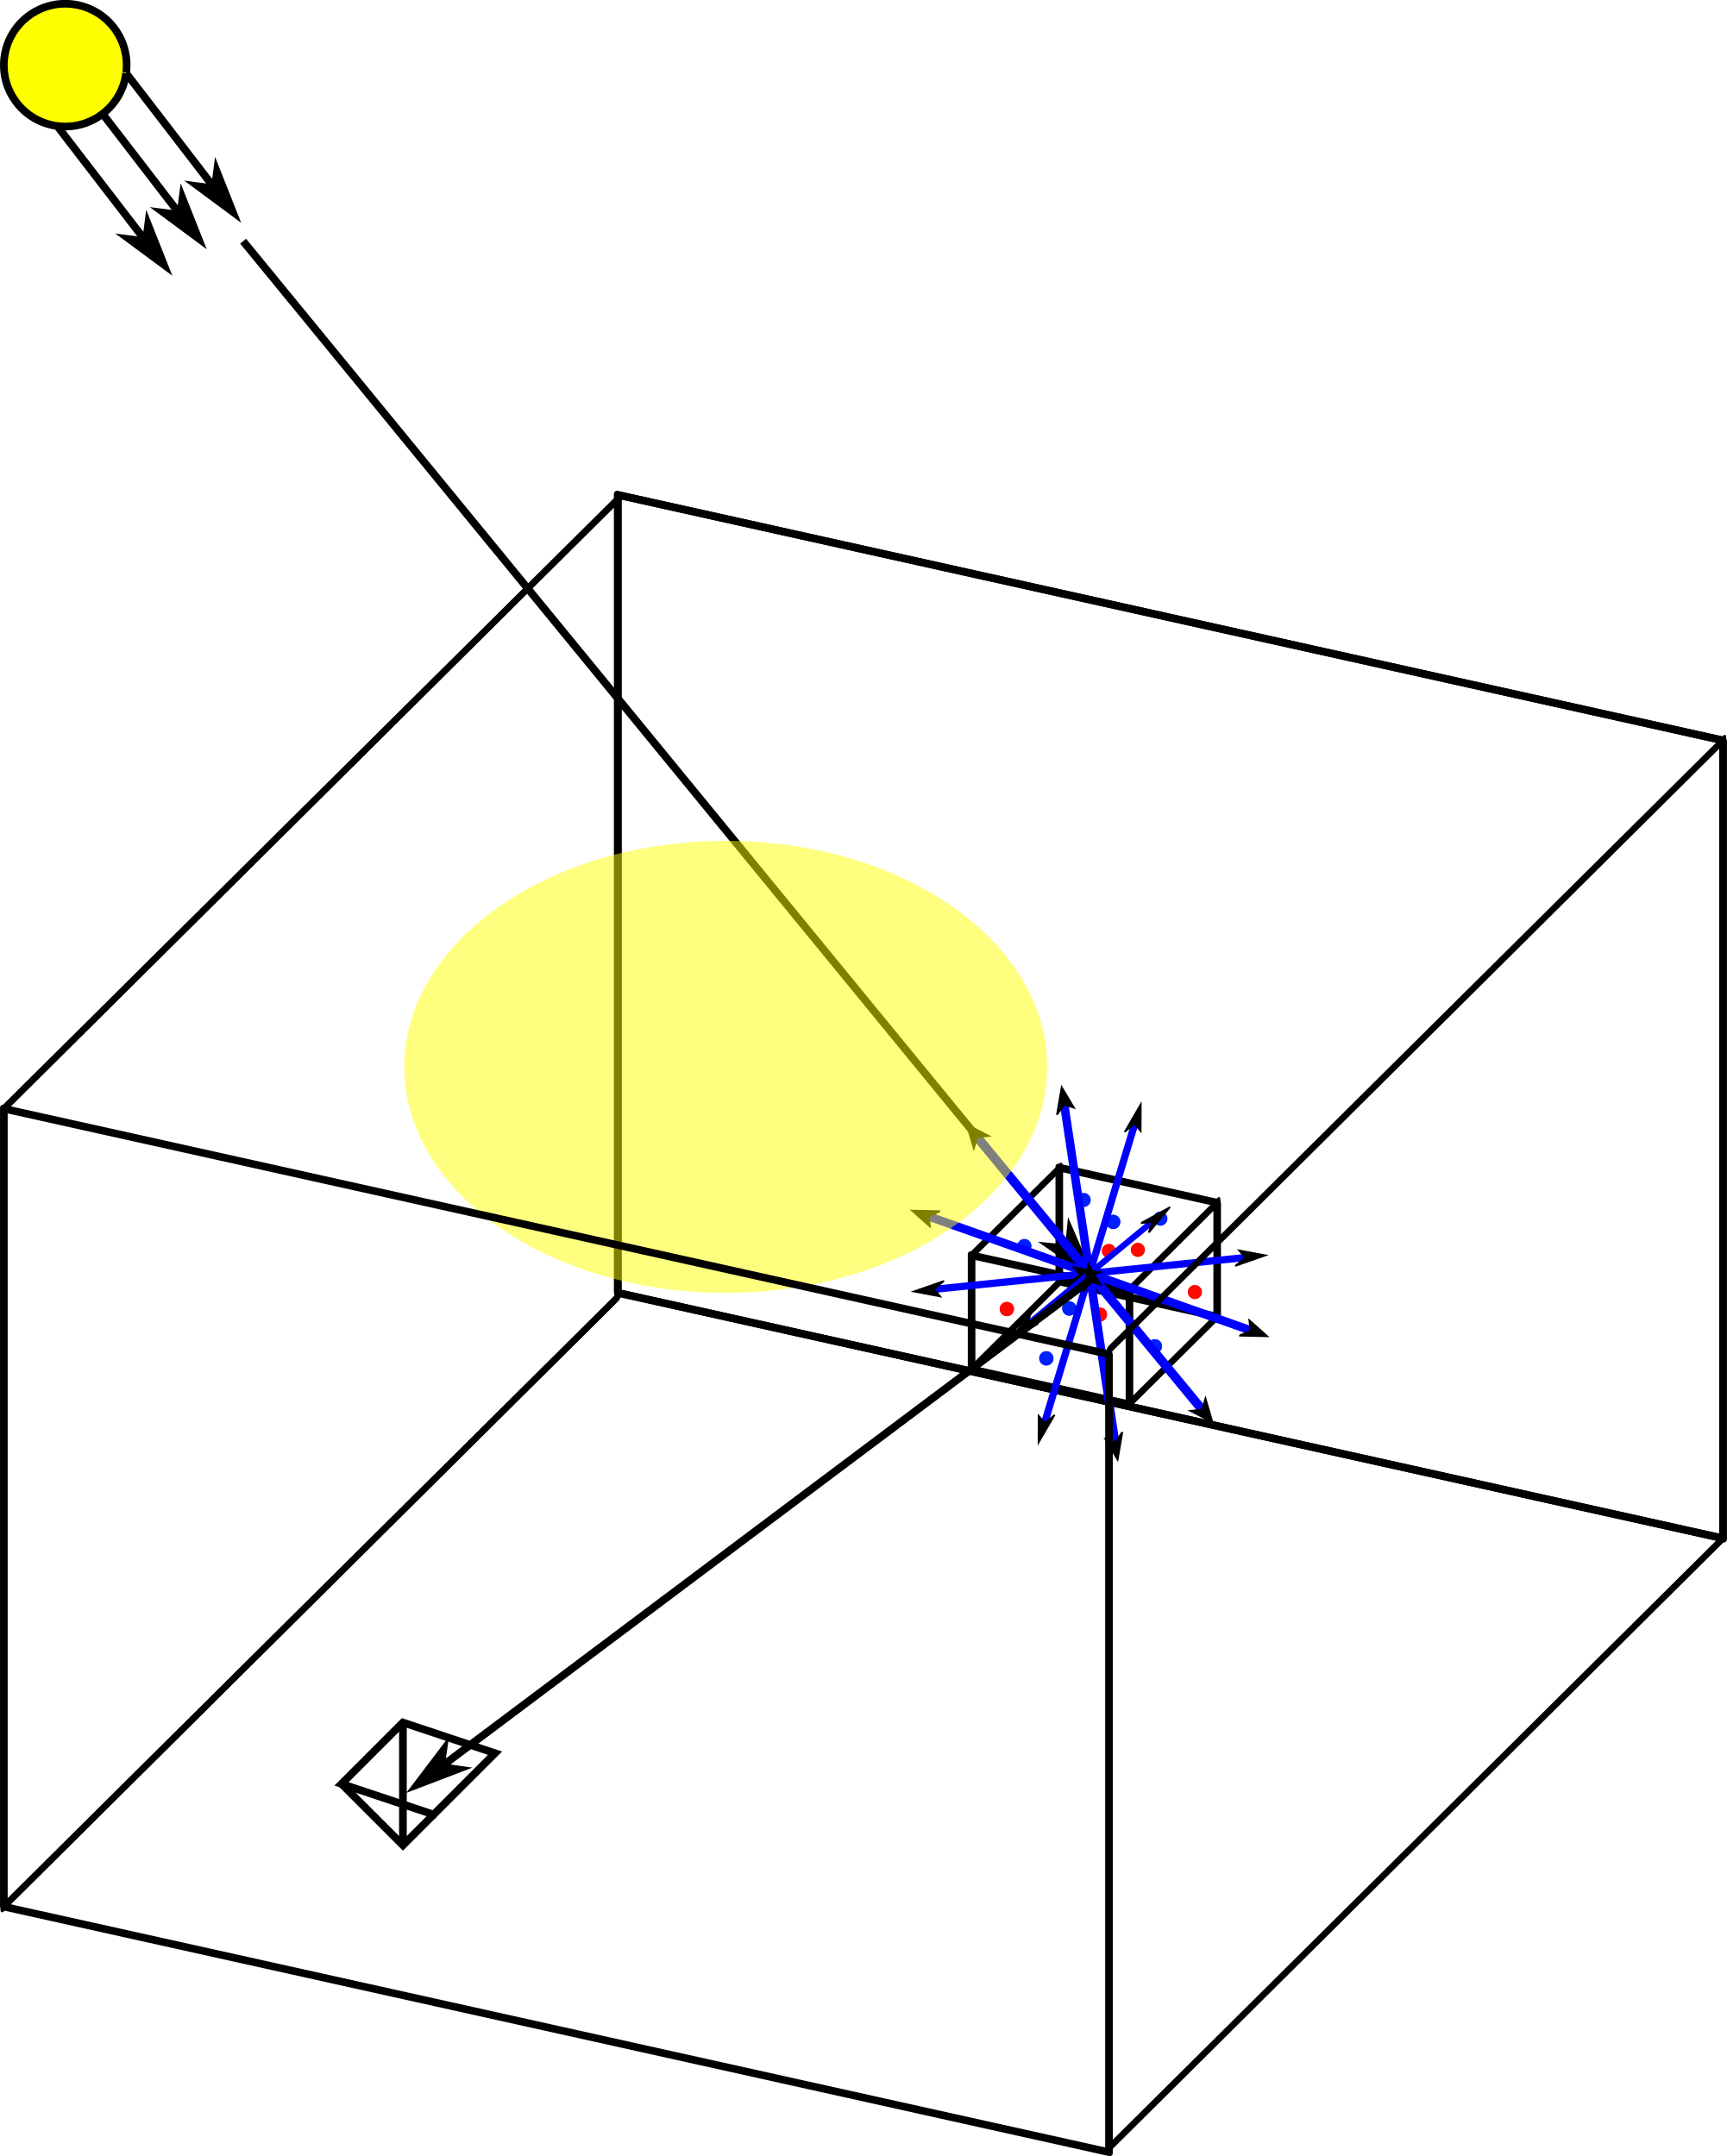
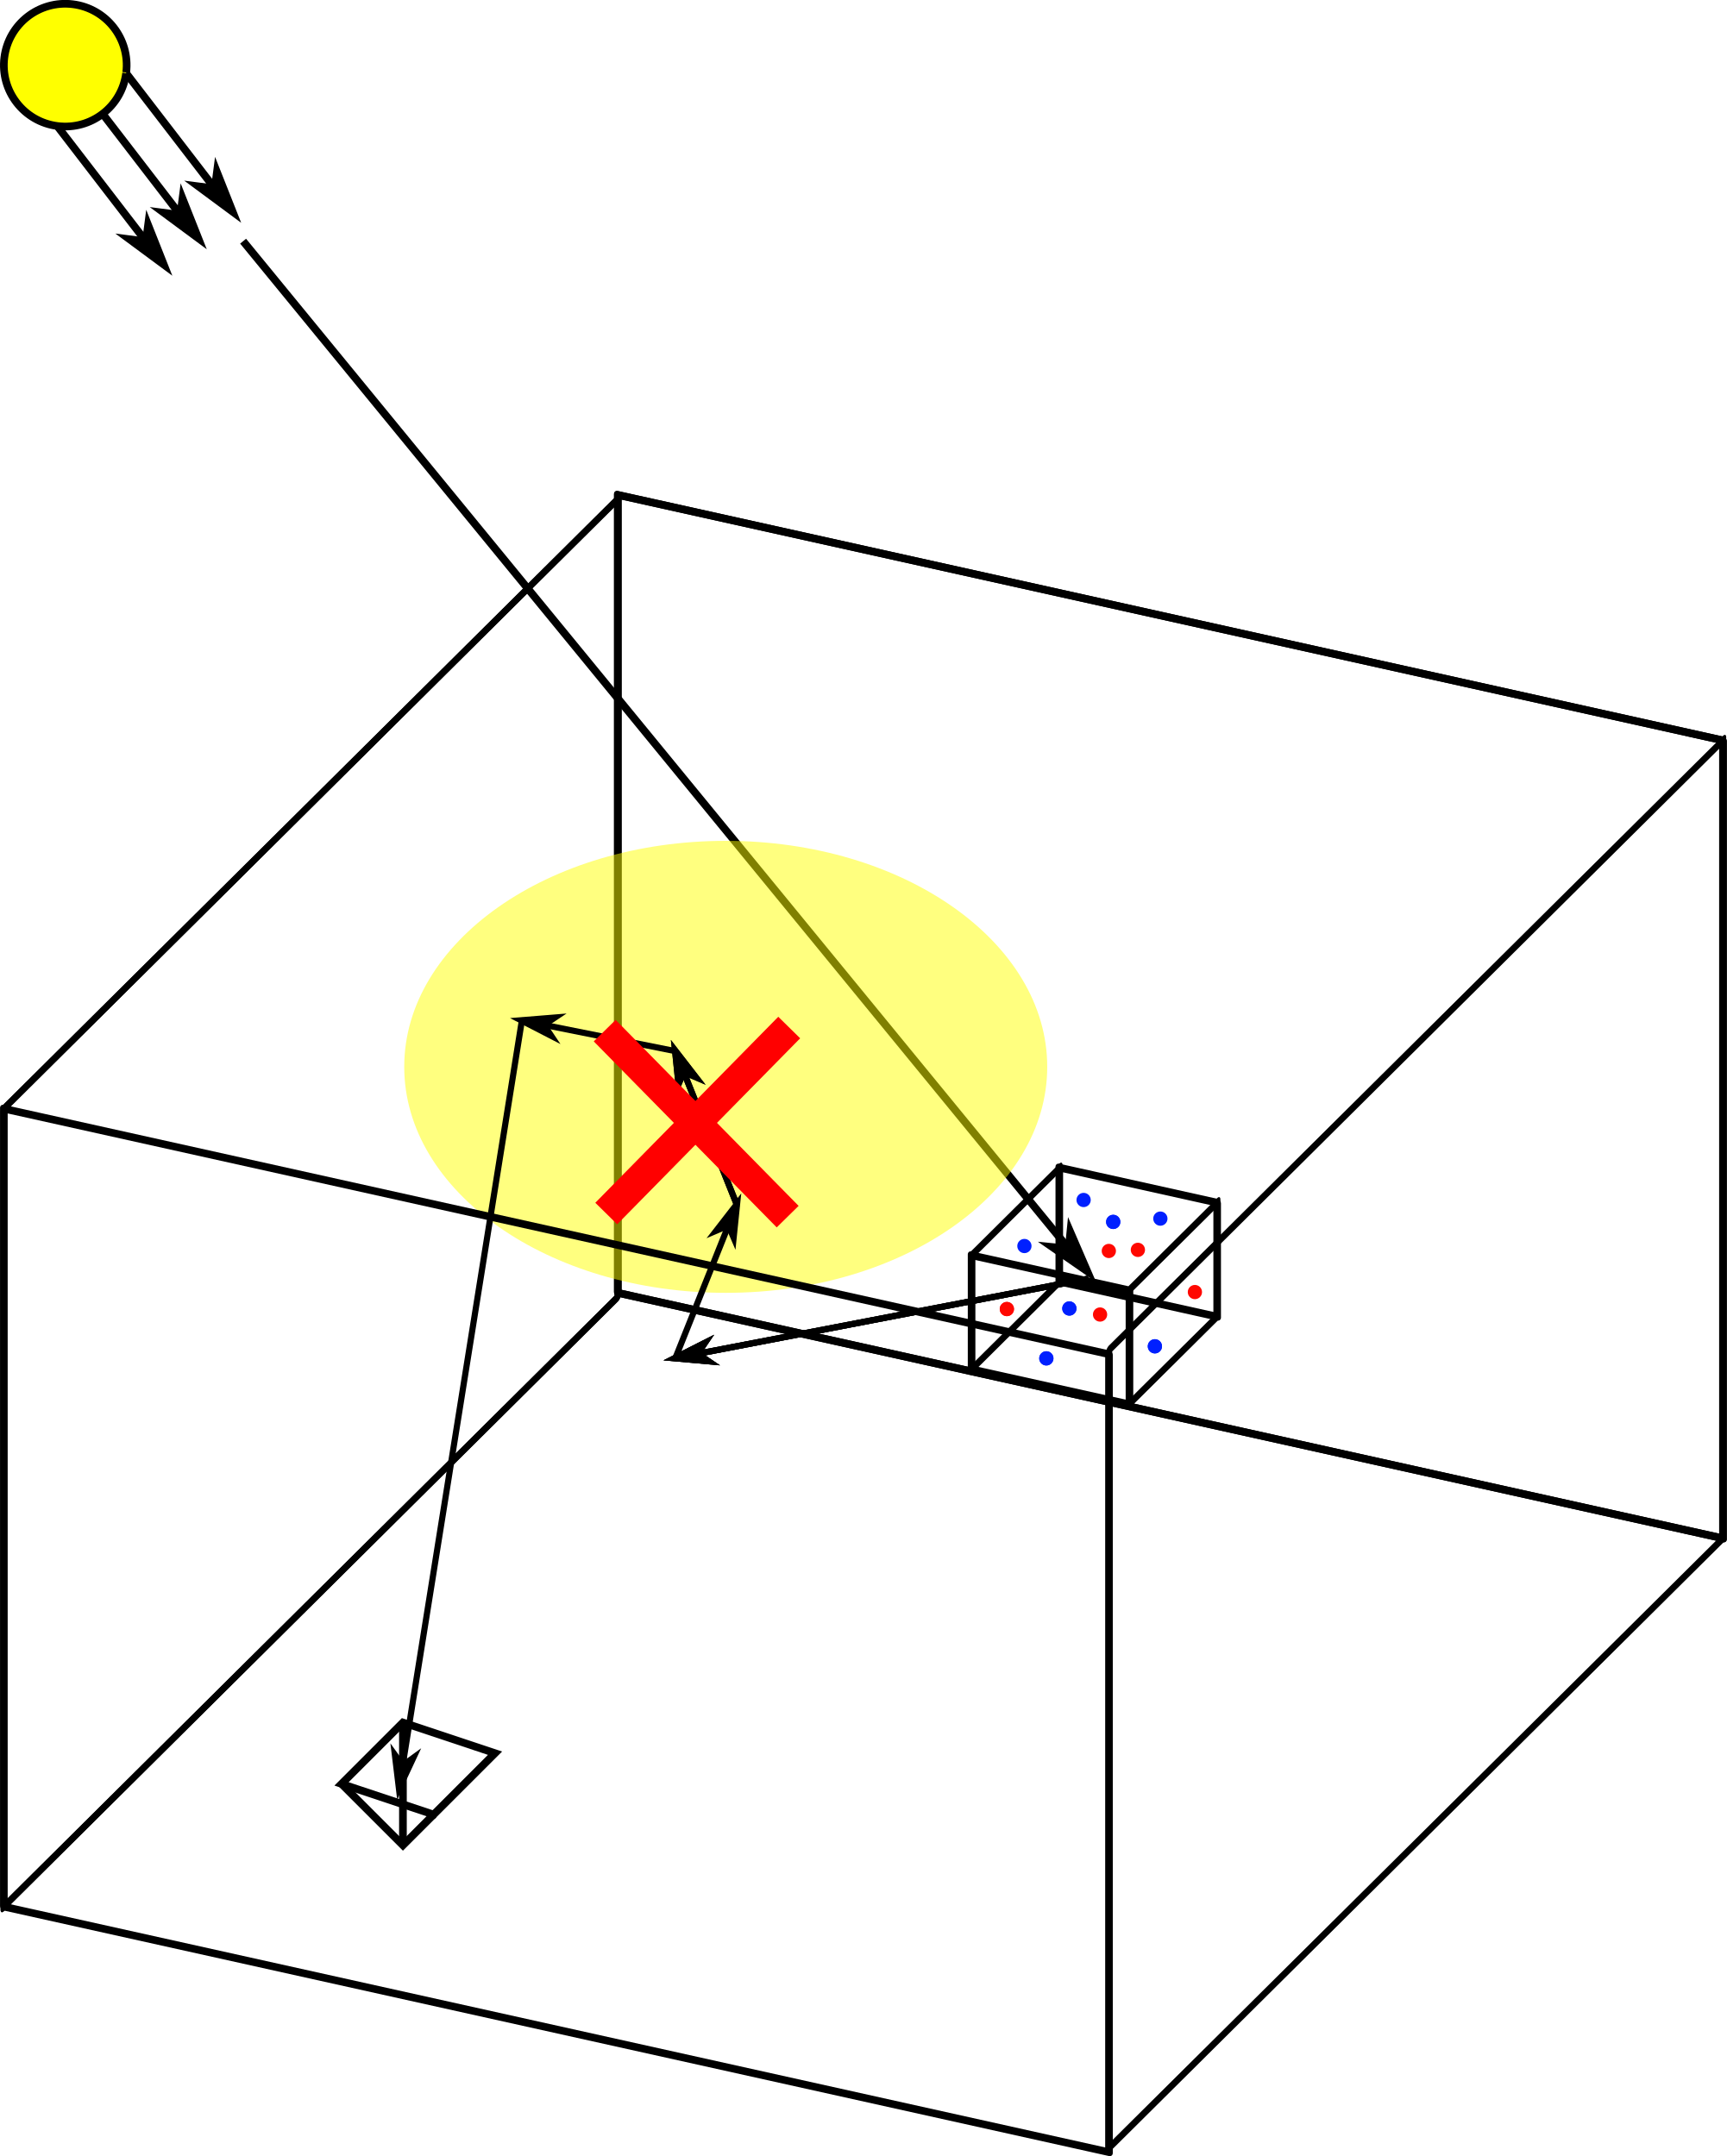
<svg xmlns="http://www.w3.org/2000/svg" xmlns:xlink="http://www.w3.org/1999/xlink" width="562.502" height="702.502" id="svg2" version="1.1">
  <defs id="defs4">
    <marker orient="auto" refY="0" refX="0" id="Arrow1Send" style="overflow:visible">
      <path id="path4273" d="M 0,0 5,-5 -12.5,0 5,5 0,0 z" style="fill-rule:evenodd;stroke:#000000;stroke-width:1pt;marker-start:none" transform="matrix(-0.2,0,0,-0.2,-1.2,0)" />
    </marker>
    <marker orient="auto" refY="0" refX="0" id="Arrow1Sstart" style="overflow:visible">
      <path id="path4270" d="M 0,0 5,-5 -12.5,0 5,5 0,0 z" style="fill-rule:evenodd;stroke:#000000;stroke-width:1pt;marker-start:none" transform="matrix(0.2,0,0,0.2,1.2,0)" />
    </marker>
    <linearGradient id="linearGradient3885">
      <stop id="stop3887" offset="0" style="stop-color:#3234e7;stop-opacity:0.554;" />
      <stop id="stop3889" offset="1" style="stop-color:#fbfaff;stop-opacity:1;" />
    </linearGradient>
    <linearGradient id="linearGradient5178">
      <stop style="stop-color:#ffffff;stop-opacity:1;" offset="0" id="stop5180" />
      <stop style="stop-color:#ffffff;stop-opacity:0;" offset="1" id="stop5182" />
    </linearGradient>
    <marker orient="auto" refY="0" refX="0" id="Arrow1Mend" style="overflow:visible">
      <path id="path3782" d="M 0,0 5,-5 -12.5,0 5,5 0,0 z" style="fill-rule:evenodd;stroke:#000000;stroke-width:1pt;marker-start:none" transform="matrix(-0.4,0,0,-0.4,-4,0)" />
    </marker>
    <marker orient="auto" refY="0" refX="0" id="Arrow1Mend-6" style="overflow:visible">
      <path id="path3782-5" d="M 0,0 5,-5 -12.5,0 5,5 0,0 z" style="fill-rule:evenodd;stroke:#000000;stroke-width:1pt;marker-start:none" transform="matrix(-0.4,0,0,-0.4,-4,0)" />
    </marker>
    <marker orient="auto" refY="0" refX="0" id="Arrow1Mend-8" style="overflow:visible">
      <path id="path3782-59" d="M 0,0 5,-5 -12.5,0 5,5 0,0 z" style="fill-rule:evenodd;stroke:#000000;stroke-width:1pt;marker-start:none" transform="matrix(-0.4,0,0,-0.4,-4,0)" />
    </marker>
    <linearGradient xlink:href="#linearGradient3885" id="linearGradient3883" x1="273.669" y1="462.492" x2="273.669" y2="202.492" gradientUnits="userSpaceOnUse" />
    <marker orient="auto" refY="0" refX="0" id="Arrow1Mend-1" style="overflow:visible">
      <path id="path3782-7" d="M 0,0 5,-5 -12.5,0 5,5 0,0 z" style="fill-rule:evenodd;stroke:#000000;stroke-width:1pt;marker-start:none" transform="matrix(-0.4,0,0,-0.4,-4,0)" />
    </marker>
    <marker orient="auto" refY="0" refX="0" id="marker3093" style="overflow:visible">
      <path id="path3095" d="M 0,0 5,-5 -12.5,0 5,5 0,0 z" style="fill-rule:evenodd;stroke:#000000;stroke-width:1pt;marker-start:none" transform="matrix(-0.4,0,0,-0.4,-4,0)" />
    </marker>
    <marker orient="auto" refY="0" refX="0" id="marker3097" style="overflow:visible">
      <path id="path3099" d="M 0,0 5,-5 -12.5,0 5,5 0,0 z" style="fill-rule:evenodd;stroke:#000000;stroke-width:1pt;marker-start:none" transform="matrix(-0.4,0,0,-0.4,-4,0)" />
    </marker>
  </defs>
  <g id="layer9" transform="translate(-4.747846,325.5043)" style="display:inline">
    <g style="display:inline" id="g3994" transform="translate(886,235.248)">
      <rect transform="matrix(0.9761871,0.2169305,0,1,0,0)" y="-248.389" x="-696.588" height="260" width="368.782" id="rect3044" style="fill:none;stroke:#000000;stroke-width:2.53;stroke-linecap:round;stroke-linejoin:round;stroke-miterlimit:4;stroke-opacity:1;stroke-dasharray:none;stroke-dashoffset:0;display:inline" />
      <rect style="fill:none;stroke:#000000;stroke-width:2.968;stroke-linecap:round;stroke-linejoin:round;stroke-miterlimit:4;stroke-opacity:1;stroke-dasharray:none;stroke-dashoffset:0;display:inline" id="rect3052" width="281.89" height="260" x="-1240.317" y="-1073.563" transform="matrix(0.7094961,-0.7047093,0,1,0,0)" />
    </g>
    <g style="display:inline" transform="translate(886,235.248)" id="g6572">
      <rect style="fill:none;stroke:#000000;stroke-width:2.53;stroke-linecap:round;stroke-linejoin:round;stroke-miterlimit:4;stroke-opacity:1;stroke-dasharray:none;stroke-dashoffset:0;display:inline" id="rect6574" width="368.782" height="260" x="-696.588" y="-248.389" transform="matrix(0.9761871,0.2169305,0,1,0,0)" />
      <rect transform="matrix(0.7094961,-0.7047093,0,1,0,0)" y="-1073.563" x="-1240.317" height="260" width="281.89" id="rect6576" style="fill:none;stroke:#000000;stroke-width:2.968;stroke-linecap:round;stroke-linejoin:round;stroke-miterlimit:4;stroke-opacity:1;stroke-dasharray:none;stroke-dashoffset:0;display:inline" />
    </g>
  </g>
  <g id="layer10" transform="translate(-4.747846,325.5043)" style="display:inline">
    <g style="display:inline" id="g4032" transform="translate(2001.237,734.4408)">
      <g style="stroke-width:17.5;stroke-miterlimit:4;stroke-dasharray:none" id="g3994-4" transform="matrix(0.1428572,0,0,0.1428572,-1554.286,-622.4285)">
        <rect style="fill:none;stroke:#000000;stroke-width:17.712;stroke-linecap:round;stroke-linejoin:round;stroke-miterlimit:4;stroke-opacity:1;stroke-dasharray:none;stroke-dashoffset:0;display:inline" id="rect3044-0" width="368.782" height="260" x="-696.588" y="-248.389" transform="matrix(0.9761871,0.2169305,0,1,0,0)" />
        <rect transform="matrix(0.7094961,-0.7047093,0,1,0,0)" y="-1073.563" x="-1240.317" height="260" width="281.89" id="rect3052-9" style="fill:none;stroke:#000000;stroke-width:20.776;stroke-linecap:round;stroke-linejoin:round;stroke-miterlimit:4;stroke-opacity:1;stroke-dasharray:none;stroke-dashoffset:0;display:inline" />
      </g>
      <rect style="fill:none;stroke:#000000;stroke-width:2.53;stroke-linecap:round;stroke-linejoin:round;stroke-miterlimit:4;stroke-opacity:1;stroke-dasharray:none;stroke-dashoffset:0;display:inline" id="rect3046-4" width="52.683" height="37.143" x="-1720.982" y="-277.595" transform="matrix(0.9761871,0.2169305,0,1,0,0)" />
      <rect transform="matrix(0.7094961,-0.7047093,0,1,0,0)" y="-2257.277" x="-2295.392" height="37.143" width="40.27" id="rect3054-8" style="fill:none;stroke:#000000;stroke-width:2.968;stroke-linecap:round;stroke-linejoin:round;stroke-miterlimit:4;stroke-opacity:1;stroke-dasharray:none;stroke-dashoffset:0;display:inline" />
    </g>
    <flowRoot xml:space="preserve" id="flowRoot6374" style="font-size:28px;font-style:normal;font-variant:normal;font-weight:normal;font-stretch:normal;line-height:125%;letter-spacing:0px;word-spacing:0px;fill:#000000;fill-opacity:1;stroke:none;display:inline;font-family:Calibri;-inkscape-font-specification:Calibri" transform="translate(-23.2812,-233.379)">
      <flowRegion id="flowRegion6376">
        <rect id="rect6378" width="99.996" height="70.765" x="449.286" y="312.362" style="font-size:28px" />
      </flowRegion>
      <flowPara id="flowPara6380">voxel k</flowPara>
    </flowRoot>
  </g>
-   <g id="layer3">
+   <g id="layer3" style="display:inline">
    <path style="fill:#0020ff;fill-opacity:1;stroke:none" id="path4132" d="m 305.893,481.074 a 2.321,2.321 0 1 1 -4.643,0 2.321,2.321 0 1 1 4.643,0 z" transform="translate(49.41145,-90.07625)" />
    <path style="fill:#0020ff;fill-opacity:1;stroke:none" id="path4134" d="m 305.893,481.074 a 2.321,2.321 0 1 1 -4.643,0 2.321,2.321 0 1 1 4.643,0 z" transform="translate(59.05431,-82.9334)" />
    <path transform="translate(59.05431,-82.9334)" d="m 305.893,481.074 a 2.321,2.321 0 1 1 -4.643,0 2.321,2.321 0 1 1 4.643,0 z" id="path4106" style="fill:#0020ff;fill-opacity:1;stroke:none" />
    <path transform="translate(74.41145,-84.00482)" d="m 305.893,481.074 a 2.321,2.321 0 1 1 -4.643,0 2.321,2.321 0 1 1 4.643,0 z" id="path4108" style="fill:#0020ff;fill-opacity:1;stroke:none" />
    <path style="fill:#0020ff;fill-opacity:1;stroke:none" id="path4122" d="m 305.893,481.074 a 2.321,2.321 0 1 1 -4.643,0 2.321,2.321 0 1 1 4.643,0 z" transform="translate(30.12574,-75.07625)" />
    <path style="fill:#ff0800;fill-opacity:1;stroke:none" id="path4124" d="m 305.893,481.074 a 2.321,2.321 0 1 1 -4.643,0 2.321,2.321 0 1 1 4.643,0 z" transform="translate(54.7686,-52.75482)" />
    <path style="fill:#ff0800;fill-opacity:1;stroke:none" id="path4126" d="m 305.893,481.074 a 2.321,2.321 0 1 1 -4.643,0 2.321,2.321 0 1 1 4.643,0 z" transform="translate(57.62574,-73.46911)" />
    <path transform="translate(67.09002,-73.82625)" d="m 305.893,481.074 a 2.321,2.321 0 1 1 -4.643,0 2.321,2.321 0 1 1 4.643,0 z" id="path4136" style="fill:#ff0800;fill-opacity:1;stroke:none" />
    <path style="fill:#ff0800;fill-opacity:1;stroke:none" id="path4128" d="m 305.893,481.074 a 2.321,2.321 0 1 1 -4.643,0 2.321,2.321 0 1 1 4.643,0 z" transform="translate(85.66145,-60.07625)" />
    <path style="fill:#ff0800;fill-opacity:1;stroke:none" id="path4130" d="m 305.893,481.074 a 2.321,2.321 0 1 1 -4.643,0 2.321,2.321 0 1 1 4.643,0 z" transform="translate(24.41145,-54.54054)" />
    <path transform="translate(24.41145,-54.54054)" d="m 305.893,481.074 a 2.321,2.321 0 1 1 -4.643,0 2.321,2.321 0 1 1 4.643,0 z" id="path4118" style="fill:#ff0800;fill-opacity:1;stroke:none" />
    <path transform="translate(44.7686,-54.71911)" d="m 305.893,481.074 a 2.321,2.321 0 1 1 -4.643,0 2.321,2.321 0 1 1 4.643,0 z" id="path4120" style="fill:#0020ff;fill-opacity:1;stroke:none" />
    <path style="fill:#0020ff;fill-opacity:1;stroke:none" id="path4114" d="m 305.893,481.074 a 2.321,2.321 0 1 1 -4.643,0 2.321,2.321 0 1 1 4.643,0 z" transform="translate(44.7686,-54.71911)" />
    <path style="fill:#0020ff;fill-opacity:1;stroke:none" id="path4116" d="m 305.893,481.074 a 2.321,2.321 0 1 1 -4.643,0 2.321,2.321 0 1 1 4.643,0 z" transform="translate(37.2686,-38.46911)" />
    <path transform="translate(37.2686,-38.46911)" d="m 305.893,481.074 a 2.321,2.321 0 1 1 -4.643,0 2.321,2.321 0 1 1 4.643,0 z" id="path4110" style="fill:#0020ff;fill-opacity:1;stroke:none" />
    <path transform="translate(72.62574,-42.39768)" d="m 305.893,481.074 a 2.321,2.321 0 1 1 -4.643,0 2.321,2.321 0 1 1 4.643,0 z" id="path4112" style="fill:#0020ff;fill-opacity:1;stroke:none" />
    <path style="fill:#0020ff;fill-opacity:1;stroke:none" id="path4104" d="m 305.893,481.074 a 2.321,2.321 0 1 1 -4.643,0 2.321,2.321 0 1 1 4.643,0 z" transform="translate(72.62574,-42.39768)" />
  </g>
  <g id="layer11" style="display:inline" transform="translate(-4.747846,325.5043)">
    <path style="fill:none;stroke:#000000;stroke-width:2.5;stroke-linecap:butt;stroke-linejoin:miter;stroke-miterlimit:4;stroke-opacity:1;stroke-dasharray:none;marker-end:url(#marker3097);display:inline" d="M 83.939,-246.922 358.7,88.448" id="path4043" />
  </g>
-   <g id="layer13" style="display:inline" transform="translate(-4.747846,325.5043)">
+   <g id="layer13" style="display:none" transform="translate(-4.747846,325.5043)">
    <g id="g4909" transform="matrix(1.272851,1.542676,-2.314014,1.909277,930.2336,2004.141)">
      <path id="path4241" d="m -890,-259.5 -30,0 25,-10" style="fill:none;stroke:#0000ff;stroke-width:1px;stroke-linecap:butt;stroke-linejoin:miter;stroke-opacity:1;marker-start:url(#Arrow1Sstart);marker-end:url(#Arrow1Send)" />
      <path id="path4243" d="m -905,-274.5 -15,15 0,-10" style="fill:none;stroke:#0000ff;stroke-width:1px;stroke-linecap:butt;stroke-linejoin:miter;stroke-opacity:1;marker-start:url(#Arrow1Sstart);marker-end:url(#Arrow1Send)" />
      <path id="path4245" d="m -935,-274.5 15,15 -25,-10" style="fill:none;stroke:#0000ff;stroke-width:1px;stroke-linecap:butt;stroke-linejoin:miter;stroke-opacity:1;marker-start:url(#Arrow1Sstart);marker-end:url(#Arrow1Send)" />
      <path id="path4247" d="m -950,-259.5 30,0 -25,10" style="fill:none;stroke:#0000ff;stroke-width:1px;stroke-linecap:butt;stroke-linejoin:miter;stroke-opacity:1;marker-start:url(#Arrow1Sstart);marker-end:url(#Arrow1Send)" />
      <path id="path4249" d="m -920,-259.5 -15,15" style="fill:none;stroke:#0000ff;stroke-width:1px;stroke-linecap:butt;stroke-linejoin:miter;stroke-opacity:1;marker-start:url(#Arrow1Sstart);marker-end:url(#Arrow1Send)" />
      <path id="path4251" d="m -920,-249.5 0,-10 15,15" style="fill:none;stroke:#0000ff;stroke-width:1px;stroke-linecap:butt;stroke-linejoin:miter;stroke-opacity:1;marker-start:url(#Arrow1Sstart);marker-end:url(#Arrow1Send)" />
      <path id="path4253" d="m -920,-259.5 25,10" style="fill:none;stroke:#0000ff;stroke-width:1px;stroke-linecap:butt;stroke-linejoin:miter;stroke-opacity:1;marker-start:url(#Arrow1Sstart);marker-end:url(#Arrow1Send)" />
    </g>
  </g>
-   <g id="layer14" transform="translate(-4.747846,325.5043)" style="display:inline">
+   <g id="layer14" transform="translate(-4.747846,325.5043)" style="display:none">
    <path style="fill:none;stroke:#000000;stroke-width:2.5;stroke-linecap:butt;stroke-linejoin:miter;stroke-miterlimit:4;stroke-opacity:1;stroke-dasharray:none;marker-end:url(#marker3097);display:inline" d="m 361,90.748 -220,165" id="path4919" />
  </g>
  <g id="layer8" transform="translate(-4.747846,325.5043)" style="display:inline">
    <path style="opacity:0.5;fill:#ffff00;stroke:none;display:inline" id="path3991" d="m -660,-259.5 a 100,60 0 1 1 -3e-5,0" transform="matrix(1.047261,0,0,1.227284,932.3443,266.9542)" />
    <flowRoot xml:space="preserve" id="flowRoot6374-8" style="font-size:28px;font-style:normal;font-variant:normal;font-weight:normal;font-stretch:normal;line-height:125%;letter-spacing:0px;word-spacing:0px;fill:#000000;fill-opacity:1;stroke:none;display:inline;font-family:Calibri;-inkscape-font-specification:Calibri" transform="translate(-165.7912,-377.8361)">
      <flowRegion id="flowRegion6376-2">
        <rect id="rect6378-4" width="99.996" height="70.765" x="449.286" y="312.362" style="font-size:28px" />
      </flowRegion>
      <flowPara id="flowPara6380-5">aerosols</flowPara>
    </flowRoot>
  </g>
  <g id="layer15" transform="translate(-4.747846,325.5043)" style="display:none">
    <path transform="matrix(1.555072,0,0,1.5,-83.86939,-324.1968)" style="fill:none;stroke:#000000;stroke-width:1.31;stroke-miterlimit:4;stroke-opacity:1;stroke-dasharray:none;stroke-dashoffset:0;display:inline" id="path3034" d="m 267.283,305.871 a 48.019,40 0 0 1 0.317,-70.622" />
    <flowRoot xml:space="preserve" id="flowRoot6339-2-42-1-7" style="font-size:28px;font-style:normal;font-variant:normal;font-weight:normal;font-stretch:normal;line-height:125%;letter-spacing:0px;word-spacing:0px;fill:#000000;fill-opacity:1;stroke:none;display:inline;font-family:Calibri;-inkscape-font-specification:Calibri" transform="translate(-155.2811,-448.9747)">
      <flowRegion id="flowRegion6341-6-5-7-9">
        <rect id="rect6343-6-3-3-9" width="159.996" height="60.751" x="299.286" y="475.219" style="font-size:28px" />
      </flowRegion>
      <flowPara id="flowPara6345-9-0-6-3">scatter angle</flowPara>
    </flowRoot>
  </g>
-   <g id="layer18" style="display:none" transform="translate(-4.747846,206.0043)">
+   <g id="layer18" style="display:inline" transform="translate(-4.747846,206.0043)">
    <path id="path6333" d="M 359.311,210.625 224.748,236.498" style="fill:none;stroke:#000000;stroke-width:2;stroke-linecap:butt;stroke-linejoin:miter;stroke-miterlimit:4;stroke-opacity:1;stroke-dasharray:none;marker-end:url(#marker3097)" />
    <path id="path6431" d="M 359.311,210.625 224.748,236.498" style="fill:none;stroke:#000000;stroke-width:2;stroke-linecap:butt;stroke-linejoin:miter;stroke-miterlimit:4;stroke-opacity:1;stroke-dasharray:none;marker-end:url(#marker3097)" />
    <path style="fill:none;stroke:#000000;stroke-width:2;stroke-linecap:butt;stroke-linejoin:miter;stroke-miterlimit:4;stroke-opacity:1;stroke-dasharray:none;marker-end:url(#marker3097)" d="M 359.311,210.625 224.748,236.498" id="path6329" />
    <path style="fill:none;stroke:#000000;stroke-width:2;stroke-linecap:butt;stroke-linejoin:miter;stroke-miterlimit:4;stroke-opacity:1;stroke-dasharray:none;marker-end:url(#marker3097)" d="m 244.748,186.498 -20,-50" id="path6331" />
    <path id="path6327" d="m 244.748,186.498 -20,-50" style="fill:none;stroke:#000000;stroke-width:2;stroke-linecap:butt;stroke-linejoin:miter;stroke-miterlimit:4;stroke-opacity:1;stroke-dasharray:none;marker-end:url(#marker3097)" />
    <path style="fill:none;stroke:#000000;stroke-width:2;stroke-linecap:butt;stroke-linejoin:miter;stroke-miterlimit:4;stroke-opacity:1;stroke-dasharray:none;marker-end:url(#marker3097)" d="m 224.748,236.498 20,-50" id="path6570" />
    <path id="path6335" d="m 174.748,126.498 -40,250" style="fill:none;stroke:#000000;stroke-width:2;stroke-linecap:butt;stroke-linejoin:miter;stroke-miterlimit:4;stroke-opacity:1;stroke-dasharray:none;marker-end:url(#marker3097)" />
    <path style="fill:none;stroke:#000000;stroke-width:2;stroke-linecap:butt;stroke-linejoin:miter;stroke-miterlimit:4;stroke-opacity:1;stroke-dasharray:none;marker-end:url(#marker3097)" d="m 224.748,136.498 -50,-10" id="path6129" />
  </g>
-   <g id="layer1" style="display:none">
+   <g id="layer1" style="display:inline">
    <g id="g3930" transform="translate(-16.16244,-162.6346)">
      <path id="path3083" d="m 213.142,498.451 59.599,60.609" style="fill:none;stroke:#ff0000;stroke-width:10;stroke-linecap:butt;stroke-linejoin:miter;stroke-miterlimit:4;stroke-opacity:1;stroke-dasharray:none" />
      <g transform="translate(77.78175,60.60915)" id="g3927">
        <path style="fill:none;stroke:#ff0000;stroke-width:10;stroke-linecap:butt;stroke-linejoin:miter;stroke-miterlimit:4;stroke-opacity:1;stroke-dasharray:none" d="m 195.465,436.832 -59.599,60.609" id="path3083-1" />
      </g>
    </g>
  </g>
  <g id="layer7" transform="translate(-4.747846,325.5043)" style="display:inline">
    <rect transform="matrix(0.9761871,0.2169305,0,1,0,0)" y="34.415" x="6.146" height="260" width="368.782" id="rect3046" style="fill:none;stroke:#000000;stroke-width:2.53;stroke-linecap:round;stroke-linejoin:round;stroke-miterlimit:4;stroke-opacity:1;stroke-dasharray:none;stroke-dashoffset:0;display:inline" />
    <rect style="fill:none;stroke:#000000;stroke-width:2.968;stroke-linecap:round;stroke-linejoin:round;stroke-miterlimit:4;stroke-opacity:1;stroke-dasharray:none;stroke-dashoffset:0;display:inline" id="rect3054" width="281.89" height="260" x="515.859" y="477.929" transform="matrix(0.7094961,-0.7047093,0,1,0,0)" />
    <g style="stroke-width:2.5;stroke-miterlimit:4;stroke-dasharray:none;display:inline" id="g3075" transform="translate(497.3309,-106.7441)">
      <path transform="translate(138.6692,101.9921)" id="path3069" d="m -520,260.5 30,10 20,-20 -30,-10 z" style="fill:none;stroke:#000000;stroke-width:2.5;stroke-linecap:butt;stroke-linejoin:miter;stroke-miterlimit:4;stroke-opacity:1;stroke-dasharray:none" />
      <path transform="translate(138.6692,101.9921)" id="path3071" d="m -520,260.5 20,20 10,-10" style="fill:none;stroke:#000000;stroke-width:2.5;stroke-linecap:butt;stroke-linejoin:miter;stroke-miterlimit:4;stroke-opacity:1;stroke-dasharray:none" />
      <path transform="translate(138.6692,101.9921)" id="path3073" d="m -500,280.5 0,-40" style="fill:none;stroke:#000000;stroke-width:2.5;stroke-linecap:butt;stroke-linejoin:miter;stroke-miterlimit:4;stroke-opacity:1;stroke-dasharray:none" />
    </g>
    <g style="stroke-width:2.5;stroke-miterlimit:4;stroke-dasharray:none;display:inline" id="g5203" transform="matrix(0.9915642,0.1296164,-0.1296164,0.9915642,-192.6804,-405.8155)">
      <g id="g5198" style="stroke-width:2.5;stroke-miterlimit:4;stroke-dasharray:none">
        <path style="fill:none;stroke:#000000;stroke-width:2.5;stroke-linecap:butt;stroke-linejoin:miter;stroke-miterlimit:4;stroke-opacity:1;stroke-dasharray:none;marker-end:url(#Arrow1Mend)" d="m 230,72.362 50,50" id="path4944" />
        <path style="fill:none;stroke:#000000;stroke-width:2.5;stroke-linecap:butt;stroke-linejoin:miter;stroke-miterlimit:4;stroke-opacity:1;stroke-dasharray:none;marker-end:url(#Arrow1Mend)" d="m 240,62.362 50,50" id="path4944-0" />
        <path style="fill:none;stroke:#000000;stroke-width:2.5;stroke-linecap:butt;stroke-linejoin:miter;stroke-miterlimit:4;stroke-opacity:1;stroke-dasharray:none;marker-end:url(#Arrow1Mend)" d="m 220,82.362 50,50" id="path4944-0-7" />
      </g>
      <path d="m 250,72.362 a 20,20 0 1 1 -0.001,-0.228" id="path2998" style="fill:#ffff00;fill-opacity:1;stroke:#000000;stroke-width:2.5;stroke-miterlimit:4;stroke-opacity:1;stroke-dasharray:none;stroke-dashoffset:0" />
    </g>
-     <flowRoot xml:space="preserve" id="flowRoot6339-2" style="font-size:28px;font-style:normal;font-variant:normal;font-weight:normal;font-stretch:normal;line-height:125%;letter-spacing:0px;word-spacing:0px;fill:#000000;fill-opacity:1;stroke:none;display:inline;font-family:Calibri;-inkscape-font-specification:Calibri" transform="translate(-93.2812,-680.9747)">
+     <flowRoot xml:space="preserve" id="flowRoot6339-2" style="font-size:28px;font-style:normal;font-variant:normal;font-weight:normal;font-stretch:normal;line-height:125%;letter-spacing:0px;word-spacing:0px;fill:#000000;fill-opacity:1;stroke:none;display:inline;font-family:Calibri;-inkscape-font-specification:Calibri" transform="translate(-46.13834,-666.689)">
      <flowRegion id="flowRegion6341-6">
-         <rect id="rect6343-6" width="92.95" height="66.596" x="299.286" y="475.219" style="font-size:28px" />
+         <rect id="rect6343-6" width="302.95" height="63.738" x="299.286" y="475.219" style="font-size:28px" />
      </flowRegion>
-       <flowPara id="flowPara6345-9" style="font-size:28px">TOA</flowPara>
+       <flowPara id="flowPara6345-9" style="font-size:28px">TOA - Top Of Atmosphere</flowPara>
    </flowRoot>
    <flowRoot xml:space="preserve" id="flowRoot6339-2-4" style="font-size:28px;font-style:normal;font-variant:normal;font-weight:normal;font-stretch:normal;line-height:125%;letter-spacing:0px;word-spacing:0px;fill:#000000;fill-opacity:1;stroke:none;display:inline;font-family:Calibri;-inkscape-font-specification:Calibri" transform="translate(-213.2812,-800.9748)">
      <flowRegion id="flowRegion6341-6-6">
        <rect id="rect6343-6-7" width="139.996" height="70.751" x="299.286" y="475.219" style="font-size:28px" />
      </flowRegion>
      <flowPara id="flowPara6345-9-3">Sun</flowPara>
    </flowRoot>
    <flowRoot xml:space="preserve" id="flowRoot6339" style="font-size:28px;font-style:normal;font-variant:normal;font-weight:normal;font-stretch:normal;line-height:125%;letter-spacing:0px;word-spacing:0px;fill:#000000;fill-opacity:1;stroke:none;display:inline;font-family:Calibri;-inkscape-font-specification:Calibri" transform="translate(-139.2812,-206.2227)">
      <flowRegion id="flowRegion6341">
        <rect id="rect6343" width="189.996" height="100.751" x="299.286" y="475.219" style="font-size:28px" />
      </flowRegion>
      <flowPara id="flowPara6345" style="font-size:28px">camera</flowPara>
    </flowRoot>
  </g>
</svg>
